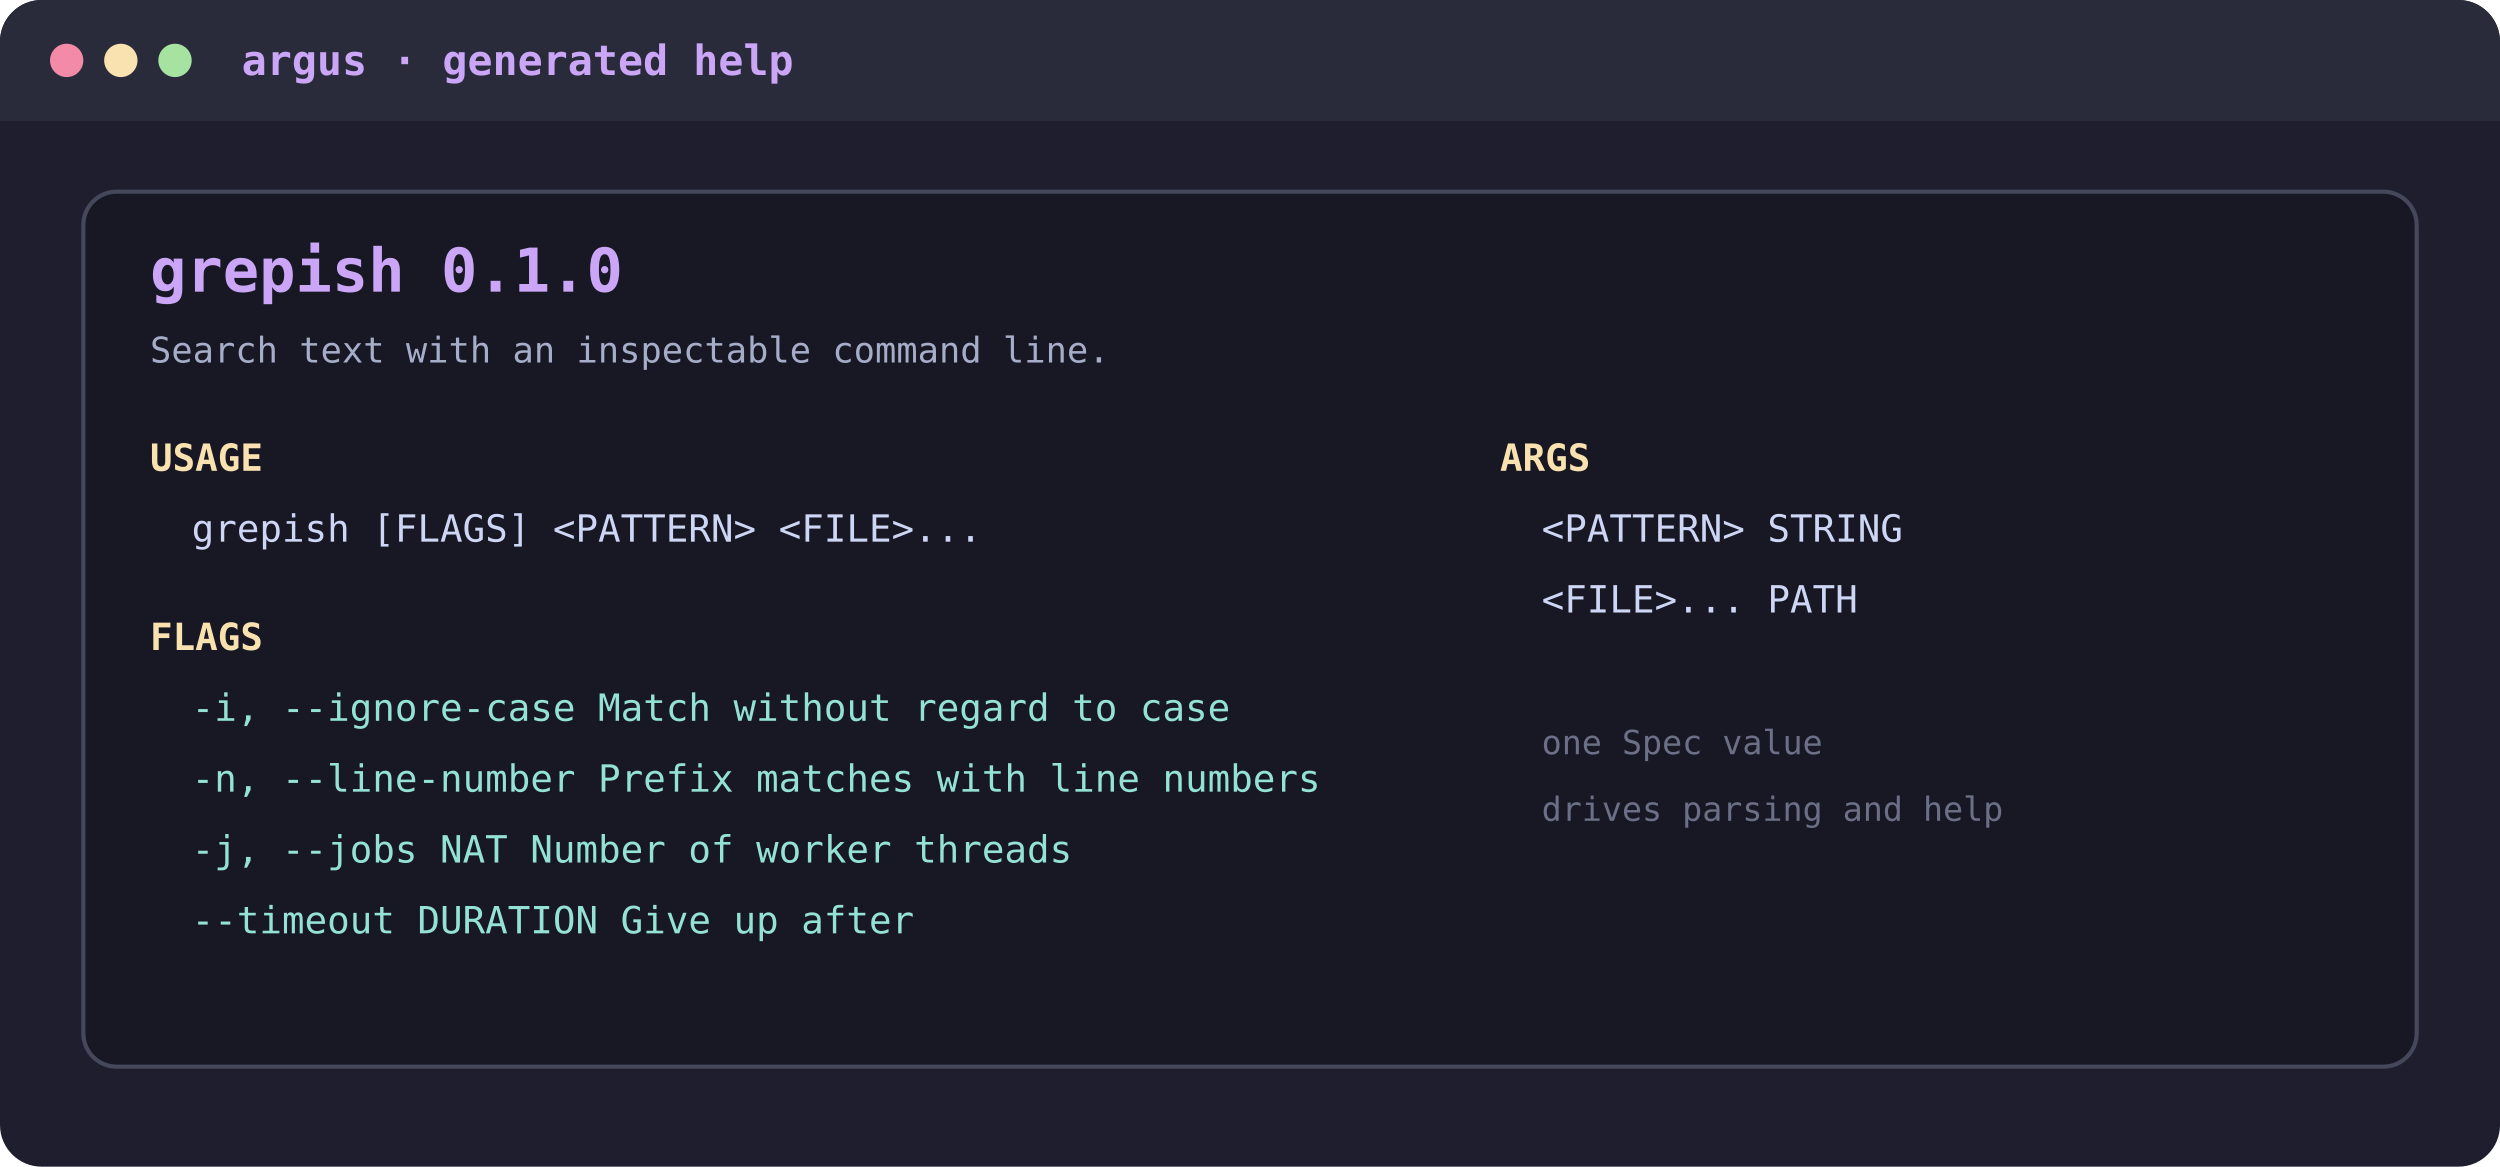
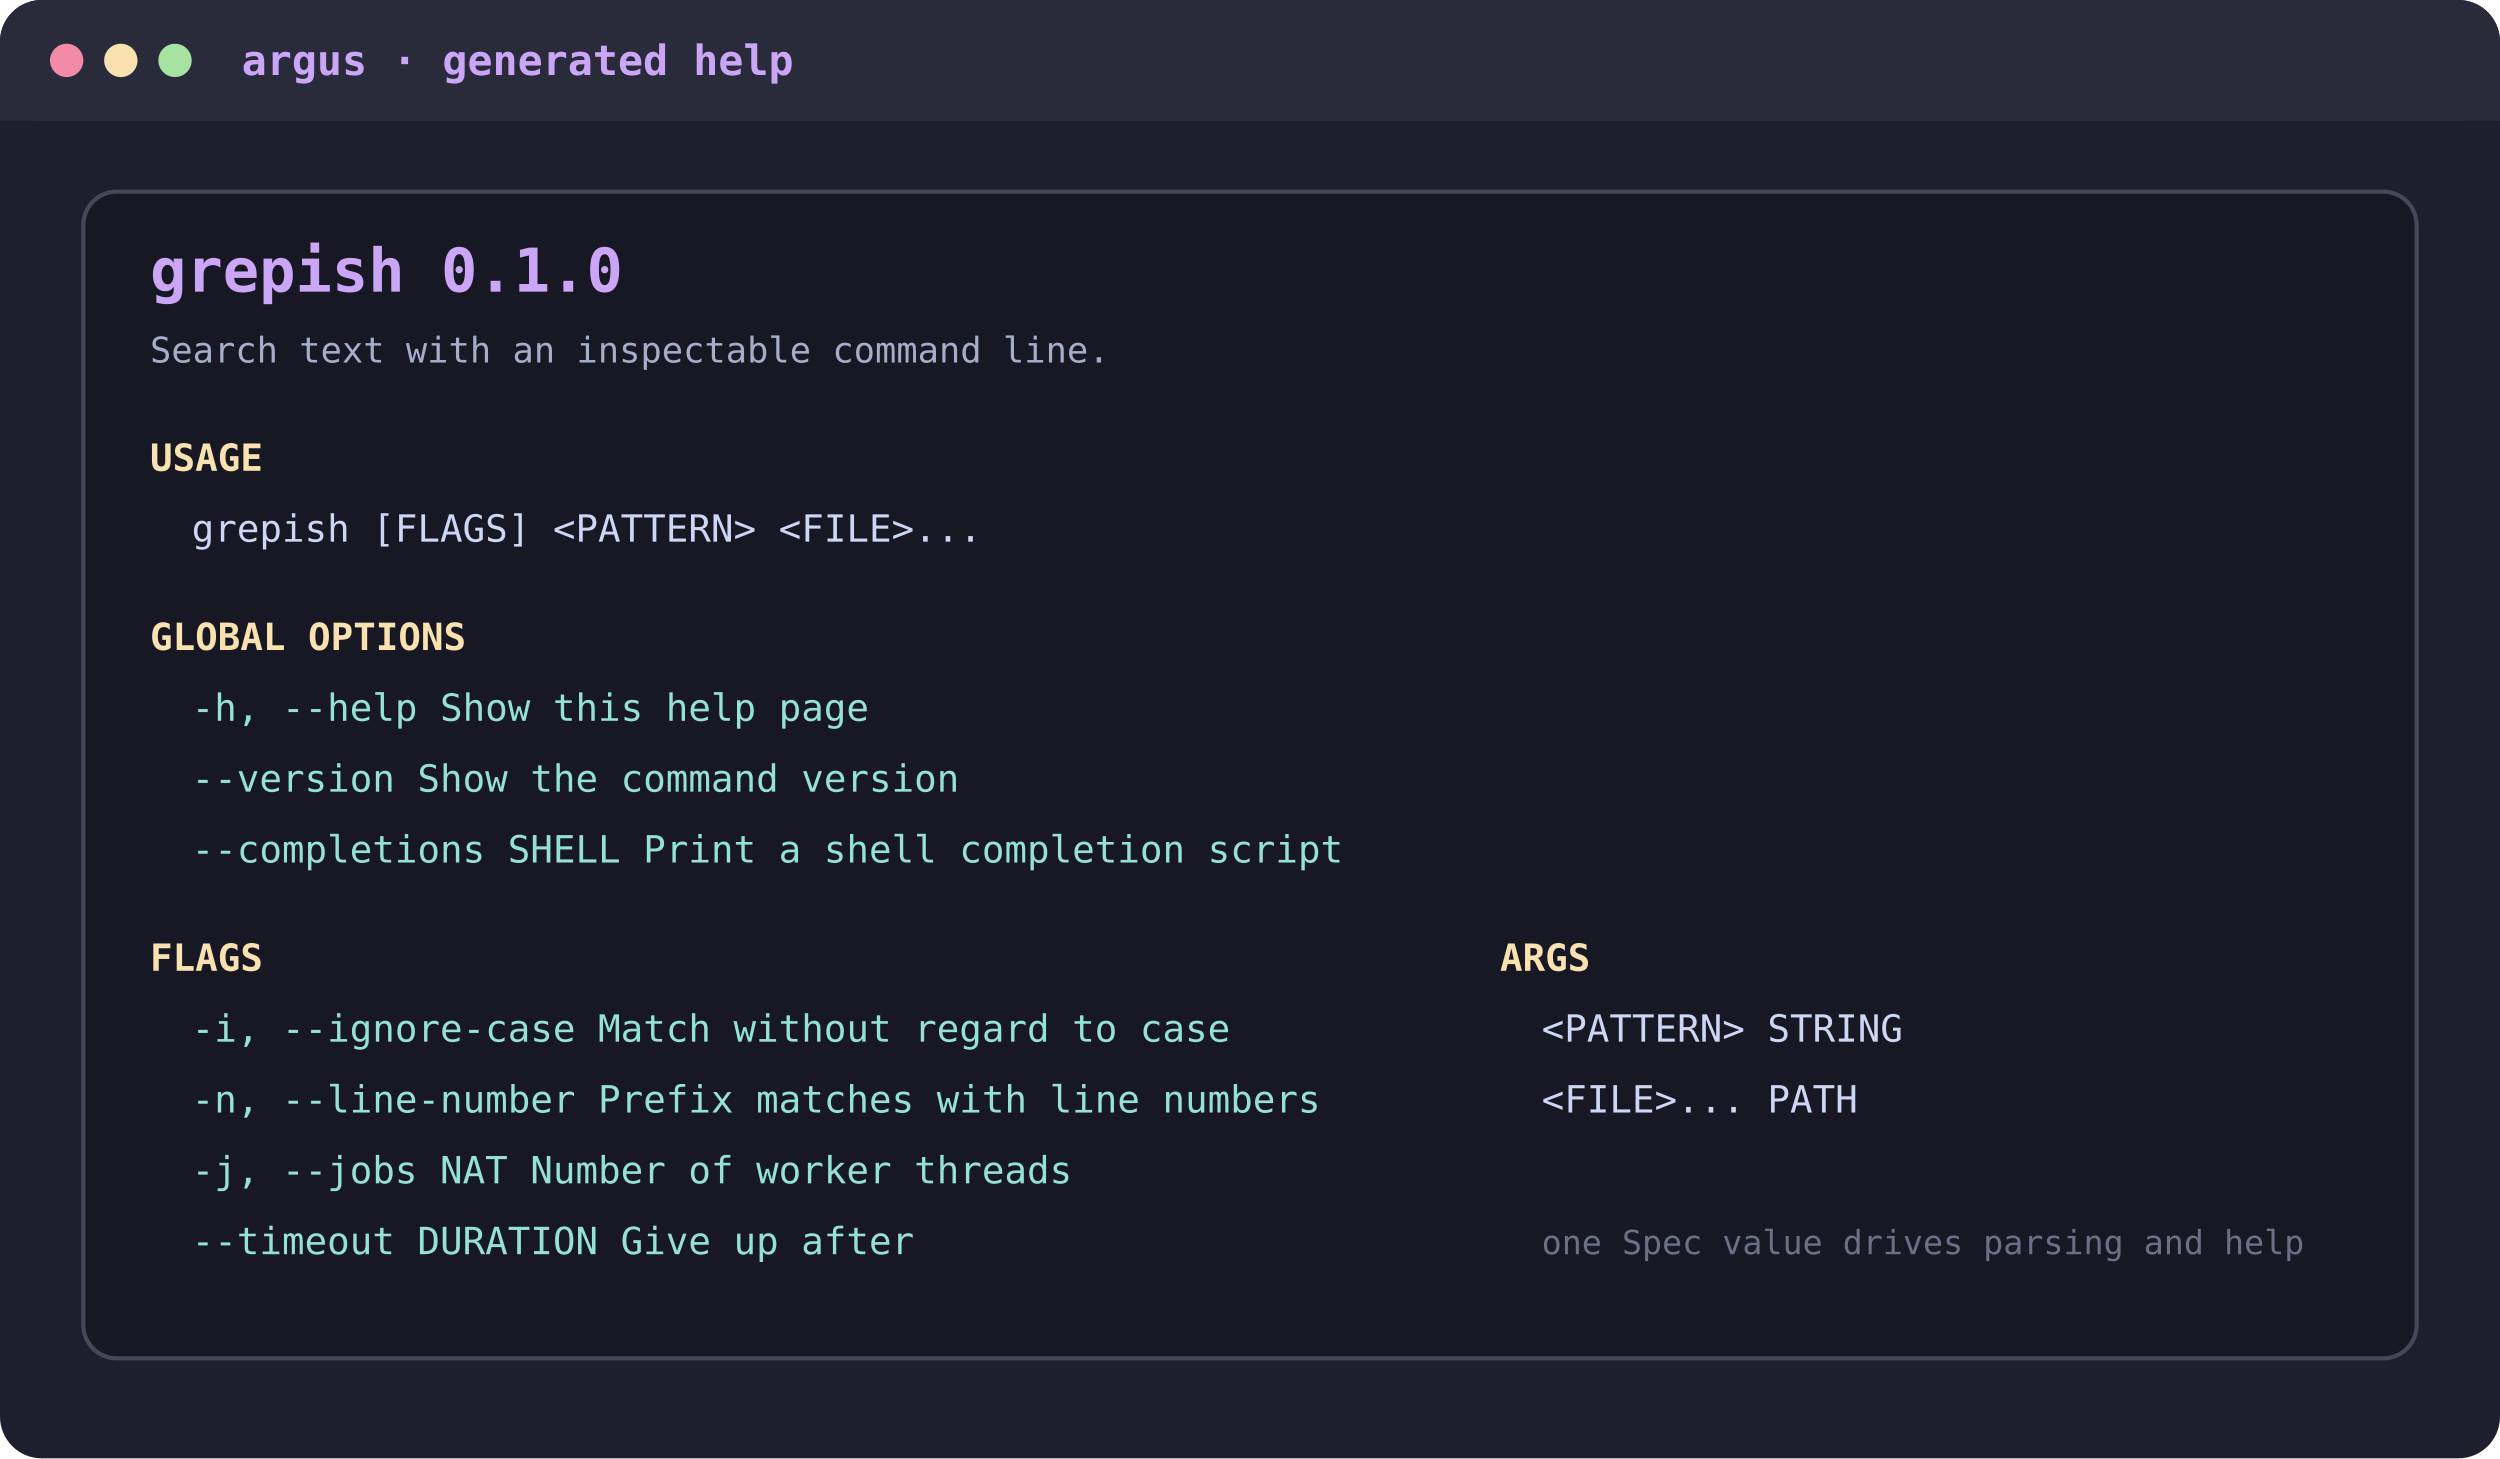
- <svg xmlns="http://www.w3.org/2000/svg" viewBox="0 0 1200 560" role="img" aria-labelledby="title desc">
-   <rect width="1200" height="560" rx="20" fill="#1e1e2e" />
+ <svg xmlns="http://www.w3.org/2000/svg" viewBox="0 0 1200 700" role="img" aria-labelledby="title desc">
+   <rect width="1200" height="700" rx="20" fill="#1e1e2e" />
  <rect width="1200" height="58" rx="20" fill="#292b3b" />
  <rect y="38" width="1200" height="20" fill="#292b3b" />
  <circle cx="32" cy="29" r="8" fill="#f38ba8" />
  <circle cx="58" cy="29" r="8" fill="#f9e2af" />
  <circle cx="84" cy="29" r="8" fill="#a6e3a1" />
  <text x="116" y="36" fill="#cba6f7" font-family="SFMono-Regular,Menlo,monospace" font-size="20" font-weight="700">argus · generated help</text>
-   <rect x="40" y="92" width="1120" height="420" rx="16" fill="#181825" stroke="#45475a" stroke-width="2" />
+   <rect x="40" y="92" width="1120" height="560" rx="16" fill="#181825" stroke="#45475a" stroke-width="2" />
  <text x="72" y="140" fill="#cba6f7" font-family="SFMono-Regular,Menlo,monospace" font-size="29" font-weight="700">grepish 0.1.0</text>
  <text x="72" y="174" fill="#a6adc8" font-family="SFMono-Regular,Menlo,monospace" font-size="17">Search text with an inspectable command line.</text>
  <text x="72" y="226" fill="#f9e2af" font-family="SFMono-Regular,Menlo,monospace" font-size="18" font-weight="700">USAGE</text>
  <text x="92" y="260" fill="#cdd6f4" font-family="SFMono-Regular,Menlo,monospace" font-size="18">grepish [FLAGS] &lt;PATTERN&gt; &lt;FILE&gt;...</text>
-   <text x="72" y="312" fill="#f9e2af" font-family="SFMono-Regular,Menlo,monospace" font-size="18" font-weight="700">FLAGS</text>
-   <text x="92" y="346" fill="#94e2d5" font-family="SFMono-Regular,Menlo,monospace" font-size="18">-i, --ignore-case       Match without regard to case</text>
-   <text x="92" y="380" fill="#94e2d5" font-family="SFMono-Regular,Menlo,monospace" font-size="18">-n, --line-number       Prefix matches with line numbers</text>
-   <text x="92" y="414" fill="#94e2d5" font-family="SFMono-Regular,Menlo,monospace" font-size="18">-j, --jobs NAT           Number of worker threads</text>
-   <text x="92" y="448" fill="#94e2d5" font-family="SFMono-Regular,Menlo,monospace" font-size="18">    --timeout DURATION   Give up after</text>
-   <text x="720" y="226" fill="#f9e2af" font-family="SFMono-Regular,Menlo,monospace" font-size="18" font-weight="700">ARGS</text>
-   <text x="740" y="260" fill="#cdd6f4" font-family="SFMono-Regular,Menlo,monospace" font-size="18">&lt;PATTERN&gt; STRING</text>
-   <text x="740" y="294" fill="#cdd6f4" font-family="SFMono-Regular,Menlo,monospace" font-size="18">&lt;FILE&gt;... PATH</text>
-   <text x="740" y="362" fill="#6c7086" font-family="SFMono-Regular,Menlo,monospace" font-size="16">one Spec value</text>
-   <text x="740" y="394" fill="#6c7086" font-family="SFMono-Regular,Menlo,monospace" font-size="16">drives parsing and help</text>
+   <text x="72" y="312" fill="#f9e2af" font-family="SFMono-Regular,Menlo,monospace" font-size="18" font-weight="700">GLOBAL OPTIONS</text>
+   <text x="92" y="346" fill="#94e2d5" font-family="SFMono-Regular,Menlo,monospace" font-size="18">-h, --help              Show this help page</text>
+   <text x="92" y="380" fill="#94e2d5" font-family="SFMono-Regular,Menlo,monospace" font-size="18">    --version           Show the command version</text>
+   <text x="92" y="414" fill="#94e2d5" font-family="SFMono-Regular,Menlo,monospace" font-size="18">    --completions SHELL  Print a shell completion script</text>
+   <text x="72" y="466" fill="#f9e2af" font-family="SFMono-Regular,Menlo,monospace" font-size="18" font-weight="700">FLAGS</text>
+   <text x="92" y="500" fill="#94e2d5" font-family="SFMono-Regular,Menlo,monospace" font-size="18">-i, --ignore-case       Match without regard to case</text>
+   <text x="92" y="534" fill="#94e2d5" font-family="SFMono-Regular,Menlo,monospace" font-size="18">-n, --line-number       Prefix matches with line numbers</text>
+   <text x="92" y="568" fill="#94e2d5" font-family="SFMono-Regular,Menlo,monospace" font-size="18">-j, --jobs NAT           Number of worker threads</text>
+   <text x="92" y="602" fill="#94e2d5" font-family="SFMono-Regular,Menlo,monospace" font-size="18">    --timeout DURATION   Give up after</text>
+   <text x="720" y="466" fill="#f9e2af" font-family="SFMono-Regular,Menlo,monospace" font-size="18" font-weight="700">ARGS</text>
+   <text x="740" y="500" fill="#cdd6f4" font-family="SFMono-Regular,Menlo,monospace" font-size="18">&lt;PATTERN&gt; STRING</text>
+   <text x="740" y="534" fill="#cdd6f4" font-family="SFMono-Regular,Menlo,monospace" font-size="18">&lt;FILE&gt;... PATH</text>
+   <text x="740" y="602" fill="#6c7086" font-family="SFMono-Regular,Menlo,monospace" font-size="16">one Spec value drives parsing and help</text>
</svg>
